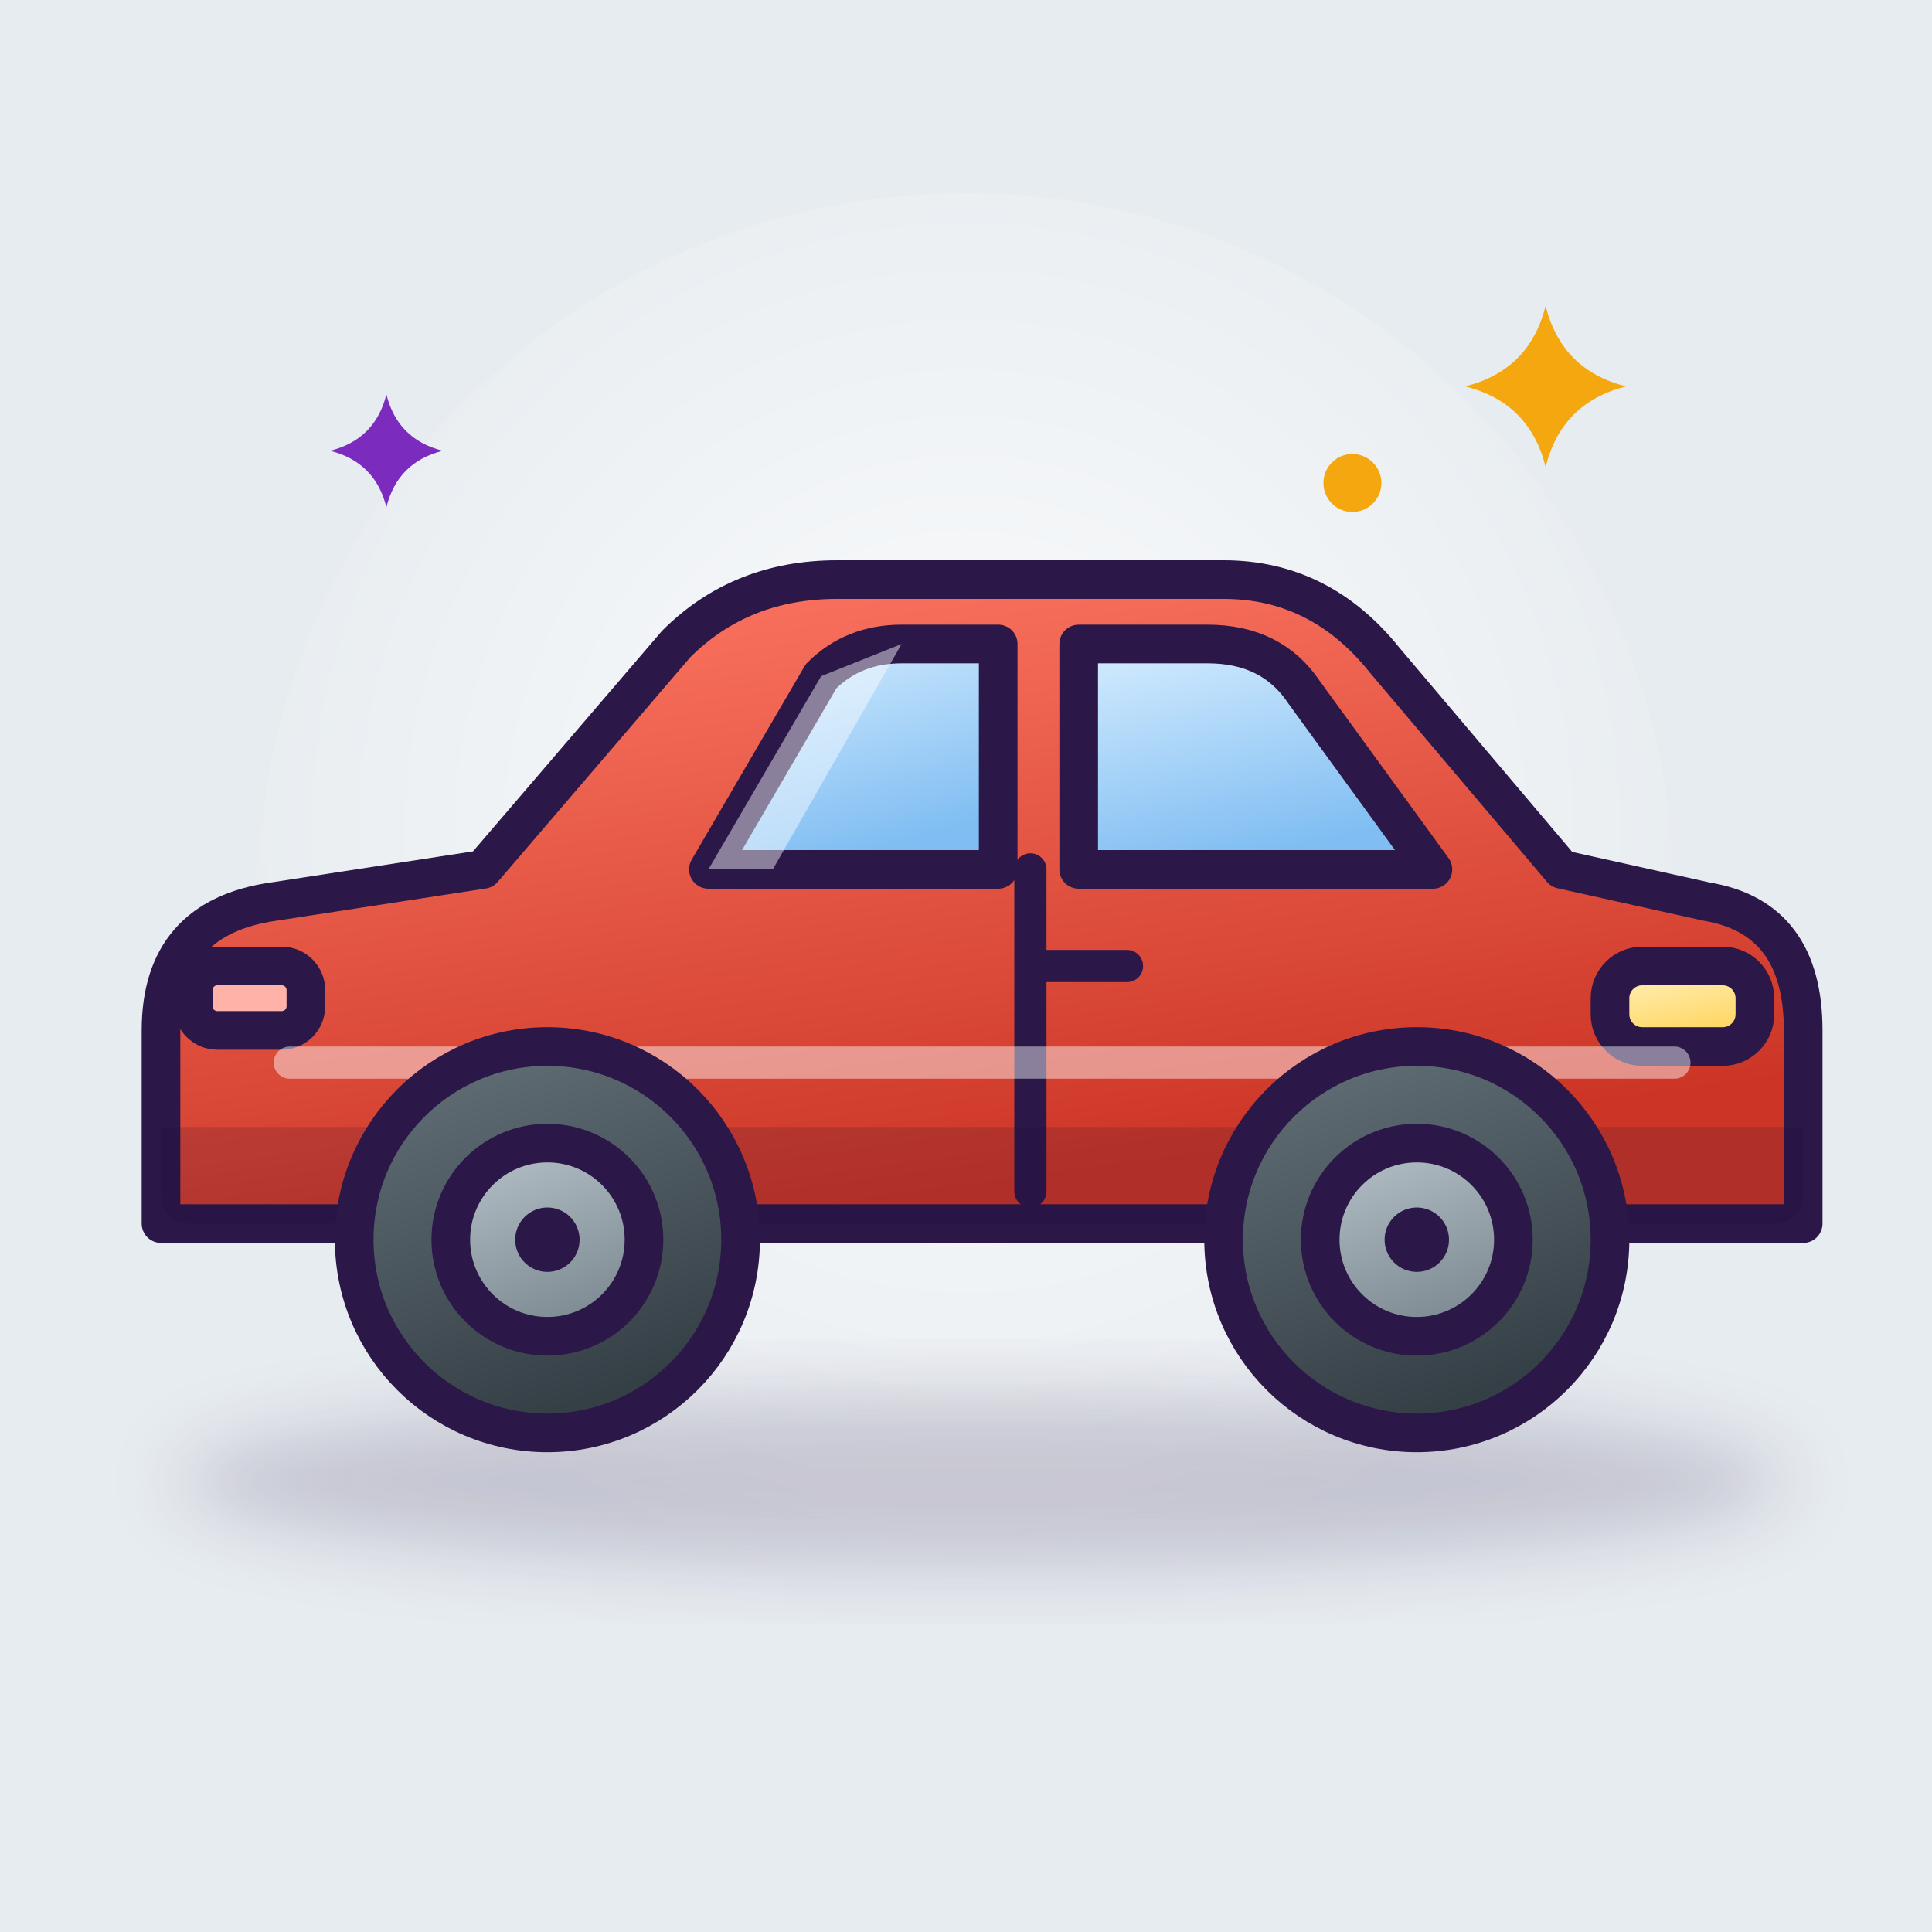
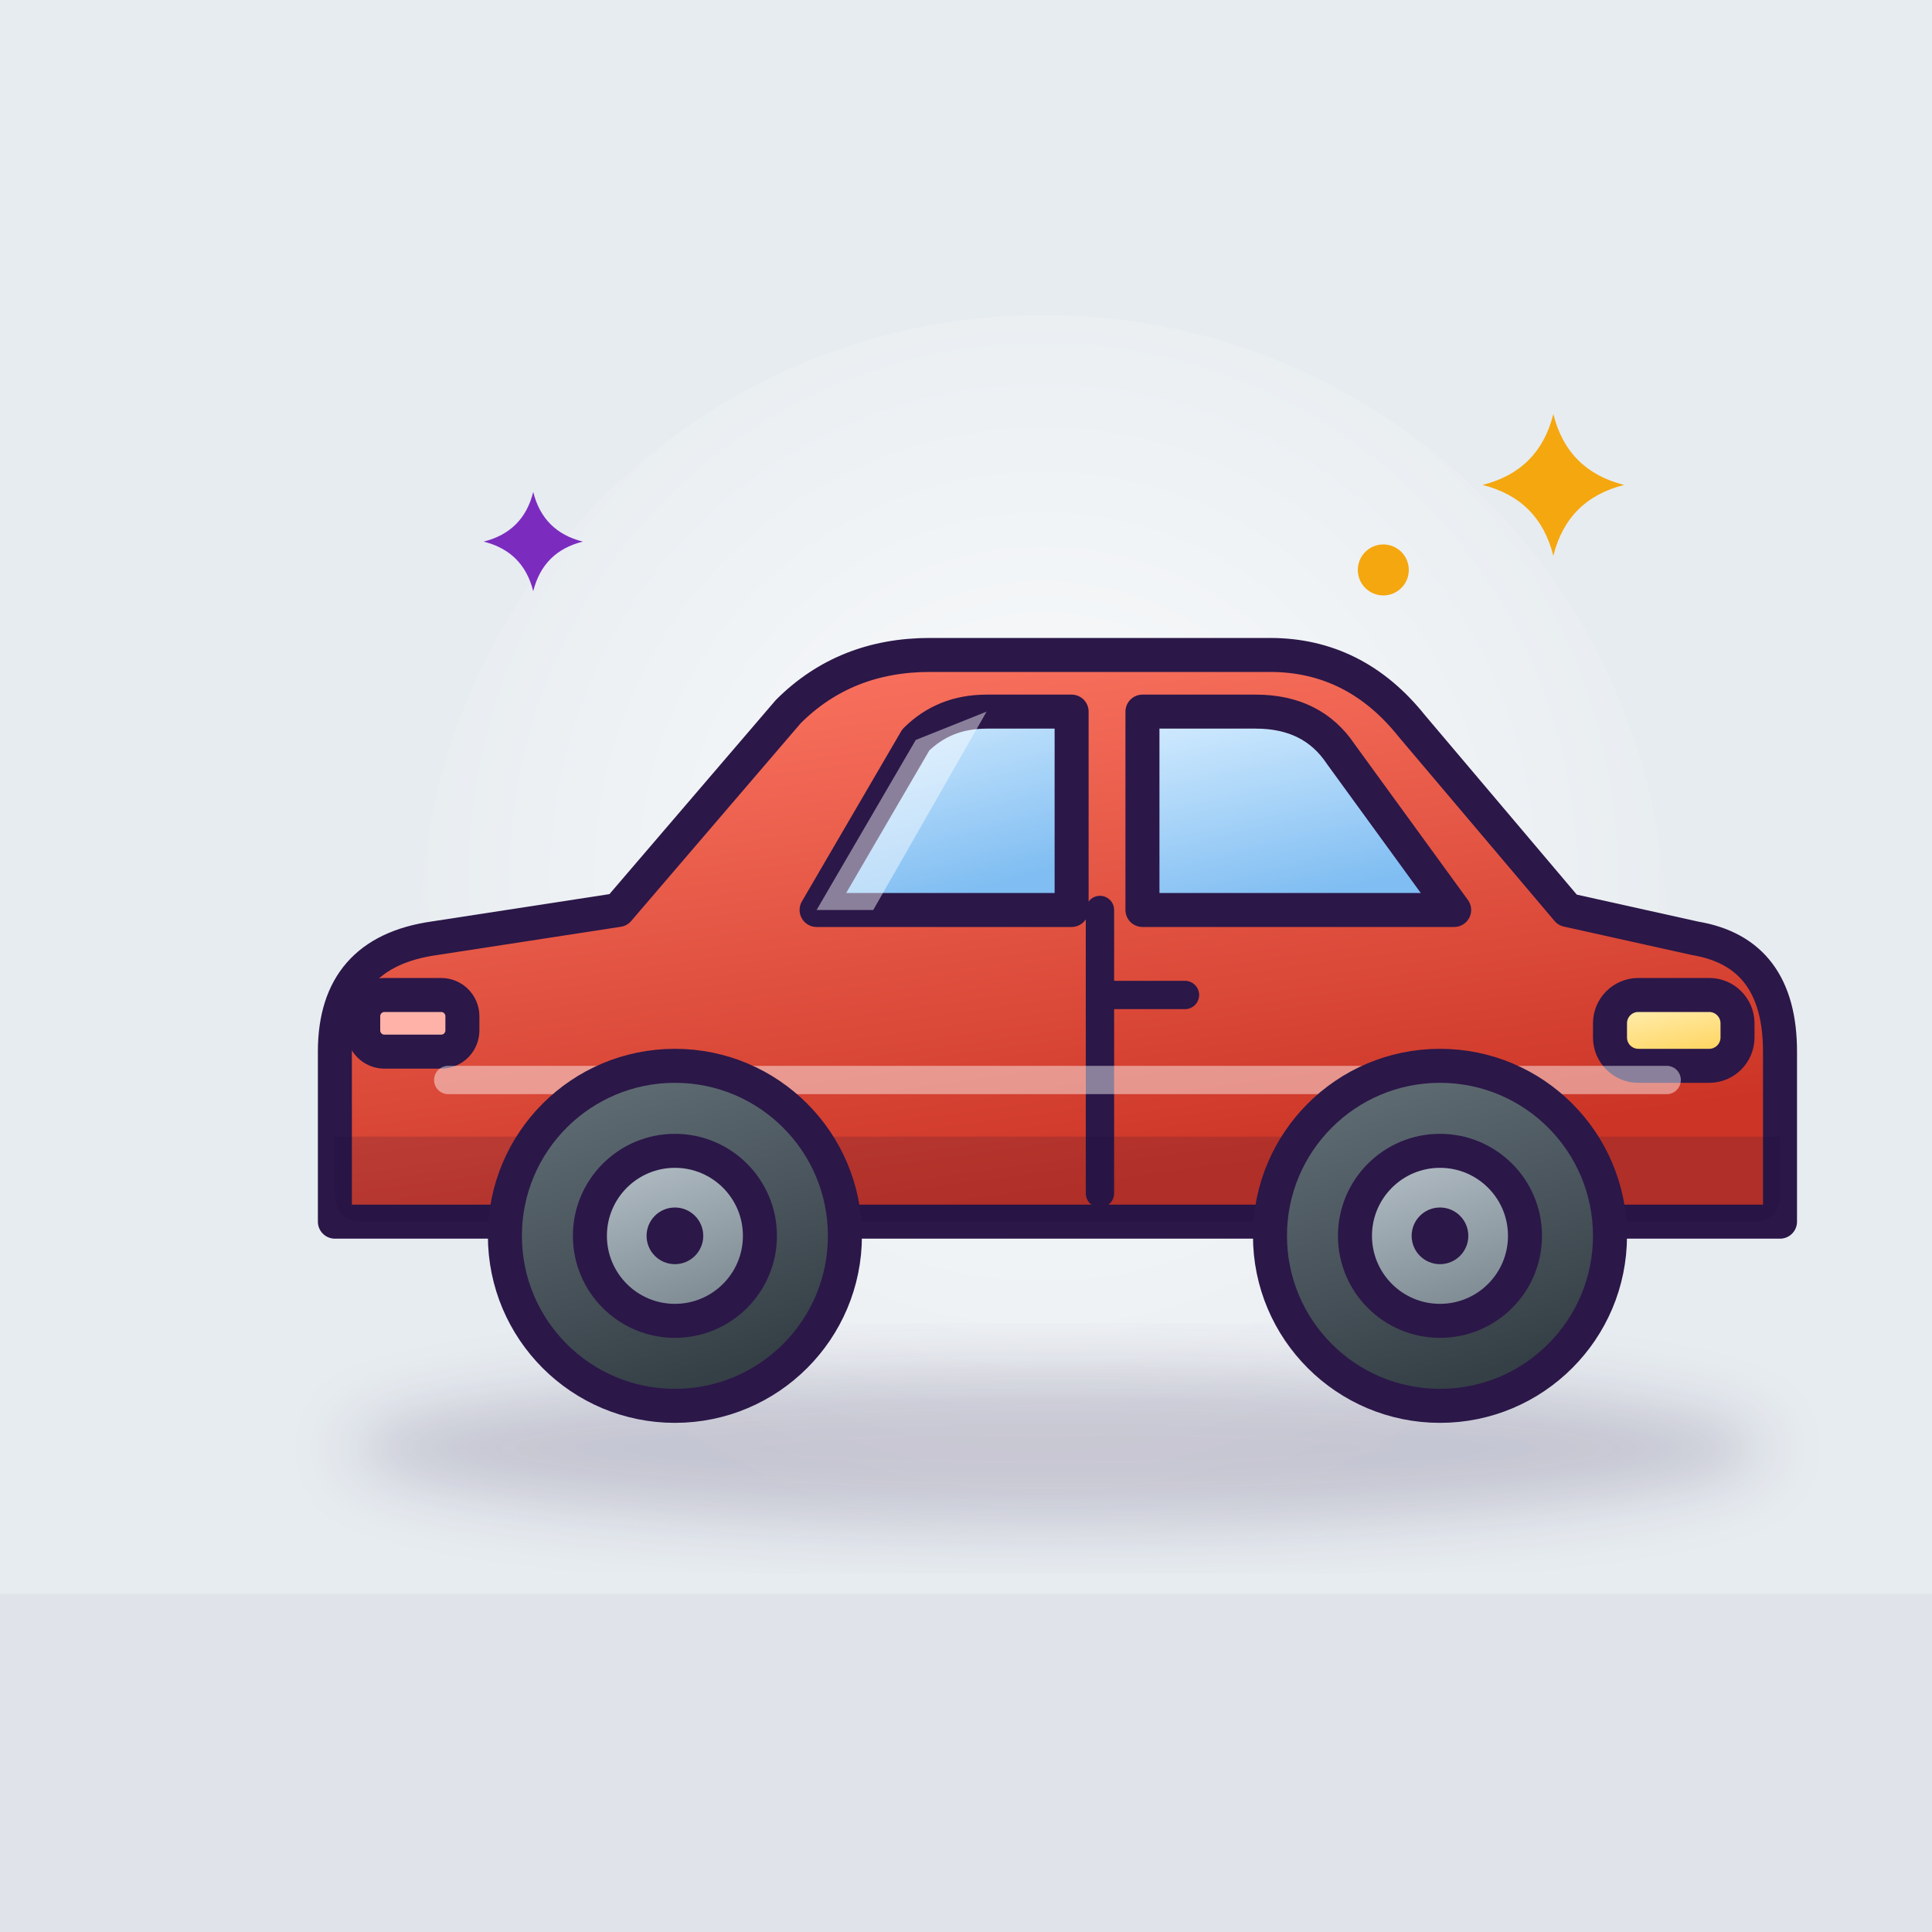
<svg xmlns="http://www.w3.org/2000/svg" viewBox="0 0 120 120" role="img">
  <defs>
    <linearGradient id="pur" x1="0" y1="0" x2="0.35" y2="1">
      <stop offset="0" stop-color="#A35BE8" />
      <stop offset="1" stop-color="#6A1FB5" />
    </linearGradient>
    <linearGradient id="purD" x1="0" y1="0" x2="0.35" y2="1">
      <stop offset="0" stop-color="#7B2CBF" />
      <stop offset="1" stop-color="#4A1287" />
    </linearGradient>
    <linearGradient id="gold" x1="0" y1="0" x2="0.35" y2="1">
      <stop offset="0" stop-color="#FFD45C" />
      <stop offset="1" stop-color="#F29A05" />
    </linearGradient>
    <linearGradient id="goldD" x1="0" y1="0" x2="0.35" y2="1">
      <stop offset="0" stop-color="#F2A20C" />
      <stop offset="1" stop-color="#C97A00" />
    </linearGradient>
    <linearGradient id="slate" x1="0" y1="0" x2="0.35" y2="1">
      <stop offset="0" stop-color="#66737B" />
      <stop offset="1" stop-color="#353F46" />
    </linearGradient>
    <linearGradient id="slateL" x1="0" y1="0" x2="0.35" y2="1">
      <stop offset="0" stop-color="#B8C3CA" />
      <stop offset="1" stop-color="#7F8C94" />
    </linearGradient>
    <linearGradient id="red" x1="0" y1="0" x2="0.35" y2="1">
      <stop offset="0" stop-color="#FF7A66" />
      <stop offset="1" stop-color="#CC3526" />
    </linearGradient>
    <linearGradient id="blue" x1="0" y1="0" x2="0.35" y2="1">
      <stop offset="0" stop-color="#5DB0F5" />
      <stop offset="1" stop-color="#1C64A8" />
    </linearGradient>
    <linearGradient id="green" x1="0" y1="0" x2="0.35" y2="1">
      <stop offset="0" stop-color="#5CC183" />
      <stop offset="1" stop-color="#22794A" />
    </linearGradient>
    <linearGradient id="greenD" x1="0" y1="0" x2="0.35" y2="1">
      <stop offset="0" stop-color="#2F8F57" />
      <stop offset="1" stop-color="#155A33" />
    </linearGradient>
    <linearGradient id="pink" x1="0" y1="0" x2="0.35" y2="1">
      <stop offset="0" stop-color="#FF8FB5" />
      <stop offset="1" stop-color="#D02F6B" />
    </linearGradient>
    <linearGradient id="teal" x1="0" y1="0" x2="0.35" y2="1">
      <stop offset="0" stop-color="#4CC4D2" />
      <stop offset="1" stop-color="#14808E" />
    </linearGradient>
    <linearGradient id="cream" x1="0" y1="0" x2="0.35" y2="1">
      <stop offset="0" stop-color="#FFFFFF" />
      <stop offset="1" stop-color="#E6DEF2" />
    </linearGradient>
    <linearGradient id="brown" x1="0" y1="0" x2="0.35" y2="1">
      <stop offset="0" stop-color="#C68B52" />
      <stop offset="1" stop-color="#7E4F22" />
    </linearGradient>
    <linearGradient id="screen" x1="0" y1="0" x2="0.35" y2="1">
      <stop offset="0" stop-color="#D6EDFF" />
      <stop offset="1" stop-color="#7FBDF2" />
    </linearGradient>
    <linearGradient id="wood" x1="0" y1="0" x2="0.35" y2="1">
      <stop offset="0" stop-color="#E0A869" />
      <stop offset="1" stop-color="#A8692E" />
    </linearGradient>
    <linearGradient id="glow" x1="0" y1="0" x2="0.35" y2="1">
      <stop offset="0" stop-color="#FFF3C4" />
      <stop offset="1" stop-color="#FFD45C" />
    </linearGradient>
    <linearGradient id="skin" x1="0" y1="0" x2="0.35" y2="1">
      <stop offset="0" stop-color="#FFFFFF" />
      <stop offset="1" stop-color="#F1EAF9" />
    </linearGradient>
    <filter id="soft" x="-30%" y="-30%" width="160%" height="160%">
      <feGaussianBlur stdDeviation="2.2" />
    </filter>
    <radialGradient id="halo" cx="0.5" cy="0.45" r="0.55">
      <stop offset="0" stop-color="#FFFFFF" stop-opacity="0.85" />
      <stop offset="1" stop-color="#FFFFFF" stop-opacity="0" />
    </radialGradient>
  </defs>
  <rect width="120" height="120" fill="#E7ECF0" />
-   <circle cx="60" cy="56" r="44" fill="url(#halo)" />
-   <path d="M96 19 Q97 23 101 24 Q97 25 96 29 Q95 25 91 24 Q95 23 96 19 Z" fill="#F5A70F" stroke="none" />
-   <path d="M24 24.5 Q24.7 27.3 27.5 28 Q24.7 28.7 24 31.5 Q23.3 28.7 20.5 28 Q23.3 27.3 24 24.5 Z" fill="#7B2CBF" stroke="none" />
-   <circle cx="84" cy="30" r="1.8" fill="#F5A70F" opacity="1" stroke="none" />
-   <ellipse cx="61" cy="92" rx="50" ry="5.5" fill="#2B1748" opacity="0.18" filter="url(#soft)" />
-   <g stroke="#2B1748" stroke-width="2.4" stroke-linejoin="round" stroke-linecap="round">
-     <path d="M10 76 V64 Q10 57 17 56 L30 54 L42 40 Q46 36 52 36 H76 Q82 36 86 41 L97 54 L106 56 Q112 57 112 64 V76 Z" fill="url(#red)" />
-     <path d="M44 54 L51 42 Q53 40 56 40 H62 V54 Z" fill="url(#screen)" />
-     <path d="M67 54 V40 H75 Q79 40 81 43 L89 54 Z" fill="url(#screen)" />
-     <path d="M51 42 L56 40 L48 54 L44 54 Z" fill="#FFFFFF" opacity="0.45" stroke="none" />
-     <path d="M64 54 V74 M64 60 H70" stroke-width="2" />
-     <rect x="100" y="60" width="9" height="5" rx="2" fill="url(#glow)" />
-     <rect x="12" y="60" width="7" height="4" rx="1.5" fill="#FFB3A8" />
-     <path d="M18 66 H104" stroke="#FFFFFF" stroke-width="2" opacity="0.45" />
-     <path d="M10 70 H112 V74 Q112 76 110 76 H12 Q10 76 10 74 Z" fill="#1B0B33" opacity="0.16" stroke="none" />
-     <circle cx="34" cy="77" r="12" fill="url(#slate)" />
-     <circle cx="34" cy="77" r="6" fill="url(#slateL)" />
-     <circle cx="34" cy="77" r="2" fill="#2B1748" stroke="none" />
-     <circle cx="88" cy="77" r="12" fill="url(#slate)" />
-     <circle cx="88" cy="77" r="6" fill="url(#slateL)" />
-     <circle cx="88" cy="77" r="2" fill="#2B1748" stroke="none" />
+   <rect x="0" y="99" width="120" height="21" fill="#2B1748" opacity="0.04" />
+   <g transform="translate(12 9) scale(0.88)">
+     <circle cx="60" cy="56" r="44" fill="url(#halo)" />
+     <path d="M96 19 Q97 23 101 24 Q97 25 96 29 Q95 25 91 24 Q95 23 96 19 Z" fill="#F5A70F" stroke="none" />
+     <path d="M24 24.5 Q24.7 27.3 27.5 28 Q24.7 28.7 24 31.5 Q23.3 28.7 20.5 28 Q23.3 27.3 24 24.5 Z" fill="#7B2CBF" stroke="none" />
+     <circle cx="84" cy="30" r="1.8" fill="#F5A70F" opacity="1" stroke="none" />
+     <ellipse cx="61" cy="92" rx="50" ry="5.5" fill="#2B1748" opacity="0.18" filter="url(#soft)" />
+     <g stroke="#2B1748" stroke-width="2.4" stroke-linejoin="round" stroke-linecap="round">
+       <path d="M10 76 V64 Q10 57 17 56 L30 54 L42 40 Q46 36 52 36 H76 Q82 36 86 41 L97 54 L106 56 Q112 57 112 64 V76 Z" fill="url(#red)" />
+       <path d="M44 54 L51 42 Q53 40 56 40 H62 V54 Z" fill="url(#screen)" />
+       <path d="M67 54 V40 H75 Q79 40 81 43 L89 54 Z" fill="url(#screen)" />
+       <path d="M51 42 L56 40 L48 54 L44 54 Z" fill="#FFFFFF" opacity="0.45" stroke="none" />
+       <path d="M64 54 V74 M64 60 H70" stroke-width="2" />
+       <rect x="100" y="60" width="9" height="5" rx="2" fill="url(#glow)" />
+       <rect x="12" y="60" width="7" height="4" rx="1.5" fill="#FFB3A8" />
+       <path d="M18 66 H104" stroke="#FFFFFF" stroke-width="2" opacity="0.45" />
+       <path d="M10 70 H112 V74 Q112 76 110 76 H12 Q10 76 10 74 Z" fill="#1B0B33" opacity="0.16" stroke="none" />
+       <circle cx="34" cy="77" r="12" fill="url(#slate)" />
+       <circle cx="34" cy="77" r="6" fill="url(#slateL)" />
+       <circle cx="34" cy="77" r="2" fill="#2B1748" stroke="none" />
+       <circle cx="88" cy="77" r="12" fill="url(#slate)" />
+       <circle cx="88" cy="77" r="6" fill="url(#slateL)" />
+       <circle cx="88" cy="77" r="2" fill="#2B1748" stroke="none" />
+     </g>
  </g>
</svg>
